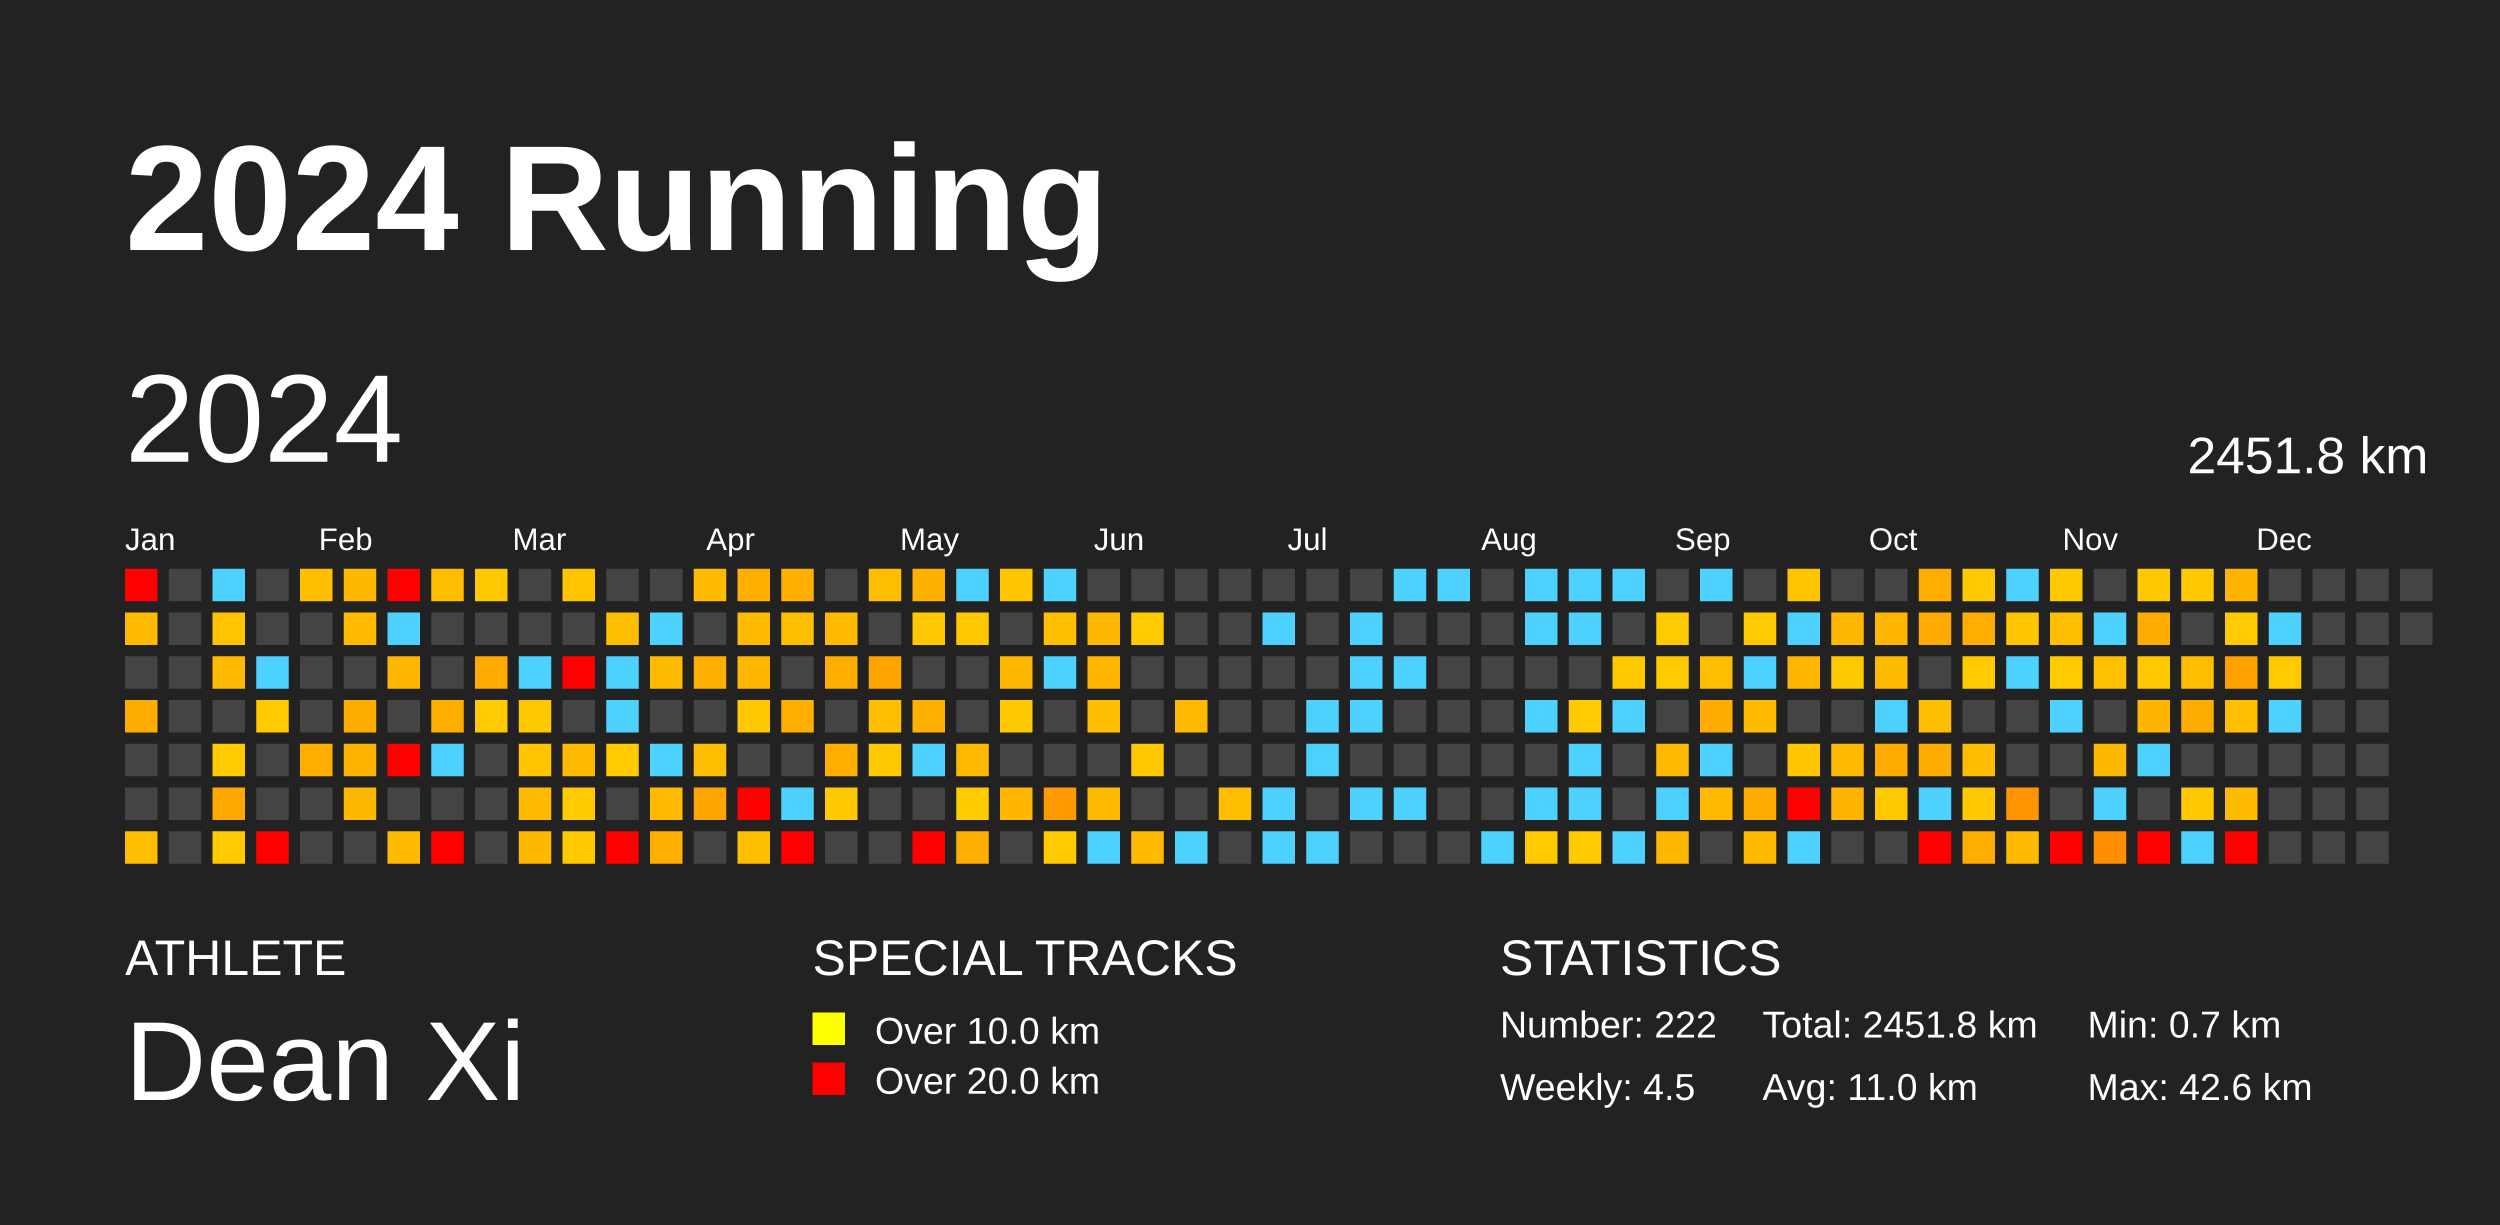
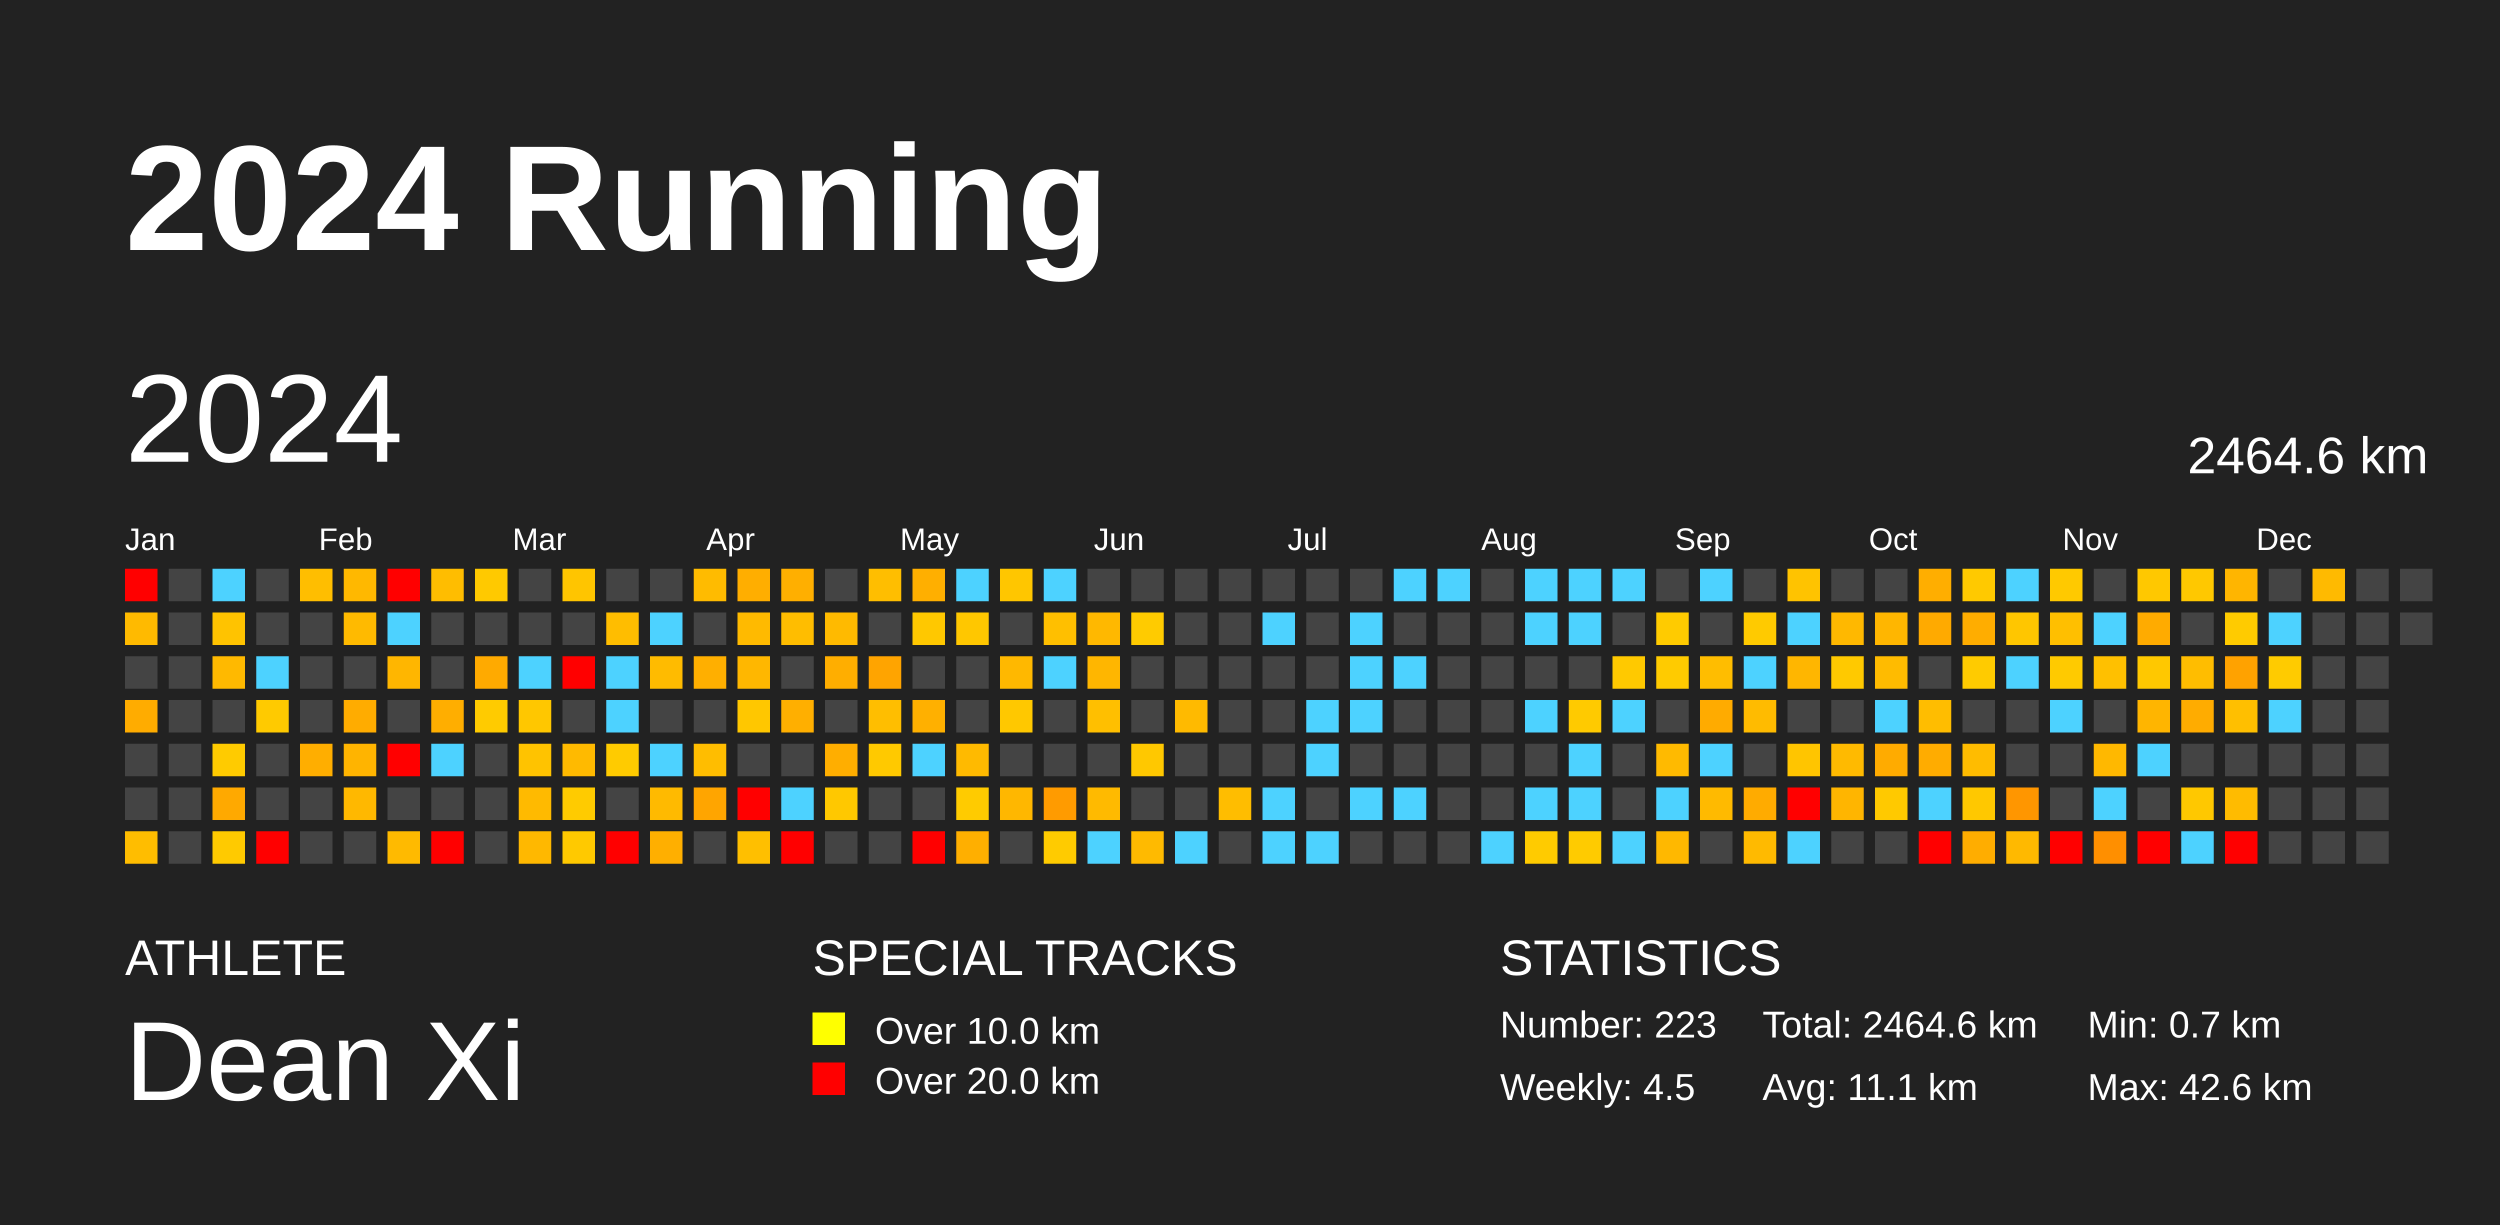
<svg xmlns="http://www.w3.org/2000/svg" baseProfile="full" height="98mm" version="1.1" viewBox="0,0,200,98" width="200mm">
  <defs />
  <rect fill="#222222" height="98" width="200" x="0" y="0" />
  <text fill="#FFFFFF" style="font-size:12px; font-family:Arial; font-weight:bold;" x="10" y="20">2024 Running</text>
  <text fill="#FFFFFF" style="font-size:4px; font-family:Arial" x="10" y="78">ATHLETE</text>
  <text fill="#FFFFFF" style="font-size:9px; font-family:Arial" x="10" y="88">Dean Xi</text>
  <text fill="#FFFFFF" style="font-size:4px; font-family:Arial" x="65" y="78">SPECIAL TRACKS</text>
  <rect fill="yellow" height="2.6" width="2.6" x="65" y="81" />
  <text fill="#FFFFFF" style="font-size:3px; font-family:Arial" x="70" y="83.5">Over 10.0 km</text>
  <rect fill="red" height="2.6" width="2.6" x="65" y="85" />
  <text fill="#FFFFFF" style="font-size:3px; font-family:Arial" x="70" y="87.5">Over 20.0 km</text>
  <text fill="#FFFFFF" style="font-size:4px; font-family:Arial" x="120" y="78">STATISTICS</text>
-   <text fill="#FFFFFF" style="font-size:3px; font-family:Arial" x="120" y="83">Number: 222</text>
+   <text fill="#FFFFFF" style="font-size:3px; font-family:Arial" x="120" y="83">Number: 223</text>
  <text fill="#FFFFFF" style="font-size:3px; font-family:Arial" x="120" y="88">Weekly: 4.5</text>
-   <text fill="#FFFFFF" style="font-size:3px; font-family:Arial" x="141" y="83">Total: 2451.8 km</text>
-   <text fill="#FFFFFF" style="font-size:3px; font-family:Arial" x="141" y="88">Avg: 11.0 km</text>
+   <text fill="#FFFFFF" style="font-size:3px; font-family:Arial" x="141" y="83">Total: 2464.6 km</text>
+   <text fill="#FFFFFF" style="font-size:3px; font-family:Arial" x="141" y="88">Avg: 11.1 km</text>
  <text fill="#FFFFFF" style="font-size:3px; font-family:Arial" x="167" y="83">Min: 0.7 km</text>
  <text fill="#FFFFFF" style="font-size:3px; font-family:Arial" x="167" y="88">Max: 42.6 km</text>
  <text dominant-baseline="hanging" fill="#FFFFFF" style="font-size:10.0px; font-family:Arial;" x="10" y="30">2024</text>
-   <text dominant-baseline="hanging" fill="#FFFFFF" style="font-size:4.125px; font-family:Arial;" x="175" y="35">2451.8 km</text>
+   <text dominant-baseline="hanging" fill="#FFFFFF" style="font-size:4.125px; font-family:Arial;" x="175" y="35">2464.6 km</text>
  <text fill="#FFFFFF" style="font-size:2.5px; font-family:Arial" x="10.0" y="44">Jan</text>
  <text fill="#FFFFFF" style="font-size:2.5px; font-family:Arial" x="25.5" y="44">Feb</text>
  <text fill="#FFFFFF" style="font-size:2.5px; font-family:Arial" x="41.0" y="44">Mar</text>
  <text fill="#FFFFFF" style="font-size:2.5px; font-family:Arial" x="56.5" y="44">Apr</text>
  <text fill="#FFFFFF" style="font-size:2.5px; font-family:Arial" x="72.0" y="44">May</text>
  <text fill="#FFFFFF" style="font-size:2.5px; font-family:Arial" x="87.5" y="44">Jun</text>
  <text fill="#FFFFFF" style="font-size:2.5px; font-family:Arial" x="103.0" y="44">Jul</text>
  <text fill="#FFFFFF" style="font-size:2.5px; font-family:Arial" x="118.5" y="44">Aug</text>
  <text fill="#FFFFFF" style="font-size:2.5px; font-family:Arial" x="134.0" y="44">Sep</text>
  <text fill="#FFFFFF" style="font-size:2.5px; font-family:Arial" x="149.5" y="44">Oct</text>
  <text fill="#FFFFFF" style="font-size:2.5px; font-family:Arial" x="165.0" y="44">Nov</text>
  <text fill="#FFFFFF" style="font-size:2.5px; font-family:Arial" x="180.5" y="44">Dec</text>
  <rect fill="red" height="2.6" width="2.6" x="10.0" y="45.5" />
  <rect fill="#ffba00" height="2.6" width="2.6" x="10.0" y="49.0" />
  <rect fill="#444444" height="2.6" width="2.6" x="10.0" y="52.5" />
  <rect fill="#ffac00" height="2.6" width="2.6" x="10.0" y="56.0" />
  <rect fill="#444444" height="2.6" width="2.6" x="10.0" y="59.5" />
  <rect fill="#444444" height="2.6" width="2.6" x="10.0" y="63.0" />
  <rect fill="#ffbd00" height="2.6" width="2.6" x="10.0" y="66.5" />
  <rect fill="#444444" height="2.6" width="2.6" x="13.5" y="45.5" />
  <rect fill="#444444" height="2.6" width="2.6" x="13.5" y="49.0" />
  <rect fill="#444444" height="2.6" width="2.6" x="13.5" y="52.5" />
  <rect fill="#444444" height="2.6" width="2.6" x="13.5" y="56.0" />
  <rect fill="#444444" height="2.6" width="2.6" x="13.5" y="59.5" />
  <rect fill="#444444" height="2.6" width="2.6" x="13.5" y="63.0" />
  <rect fill="#444444" height="2.6" width="2.6" x="13.5" y="66.5" />
  <rect fill="#4dd2ff" height="2.6" width="2.6" x="17.0" y="45.5" />
  <rect fill="#ffc300" height="2.6" width="2.6" x="17.0" y="49.0" />
  <rect fill="#ffb900" height="2.6" width="2.6" x="17.0" y="52.5" />
  <rect fill="#444444" height="2.6" width="2.6" x="17.0" y="56.0" />
  <rect fill="#ffcb00" height="2.6" width="2.6" x="17.0" y="59.5" />
  <rect fill="#ffa900" height="2.6" width="2.6" x="17.0" y="63.0" />
  <rect fill="#ffca00" height="2.6" width="2.6" x="17.0" y="66.5" />
  <rect fill="#444444" height="2.6" width="2.6" x="20.5" y="45.5" />
  <rect fill="#444444" height="2.6" width="2.6" x="20.5" y="49.0" />
  <rect fill="#4dd2ff" height="2.6" width="2.6" x="20.5" y="52.5" />
  <rect fill="#ffca00" height="2.6" width="2.6" x="20.5" y="56.0" />
  <rect fill="#444444" height="2.6" width="2.6" x="20.5" y="59.5" />
  <rect fill="#444444" height="2.6" width="2.6" x="20.5" y="63.0" />
  <rect fill="red" height="2.6" width="2.6" x="20.5" y="66.5" />
  <rect fill="#ffbe00" height="2.6" width="2.6" x="24.0" y="45.5" />
  <rect fill="#444444" height="2.6" width="2.6" x="24.0" y="49.0" />
  <rect fill="#444444" height="2.6" width="2.6" x="24.0" y="52.5" />
  <rect fill="#444444" height="2.6" width="2.6" x="24.0" y="56.0" />
  <rect fill="#ffae00" height="2.6" width="2.6" x="24.0" y="59.5" />
  <rect fill="#444444" height="2.6" width="2.6" x="24.0" y="63.0" />
  <rect fill="#444444" height="2.6" width="2.6" x="24.0" y="66.5" />
  <rect fill="#ffb800" height="2.6" width="2.6" x="27.5" y="45.5" />
  <rect fill="#ffba00" height="2.6" width="2.6" x="27.5" y="49.0" />
  <rect fill="#444444" height="2.6" width="2.6" x="27.5" y="52.5" />
  <rect fill="#ffac00" height="2.6" width="2.6" x="27.5" y="56.0" />
  <rect fill="#ffb400" height="2.6" width="2.6" x="27.5" y="59.5" />
  <rect fill="#ffb800" height="2.6" width="2.6" x="27.5" y="63.0" />
  <rect fill="#444444" height="2.6" width="2.6" x="27.5" y="66.5" />
  <rect fill="red" height="2.6" width="2.6" x="31.0" y="45.5" />
  <rect fill="#4dd2ff" height="2.6" width="2.6" x="31.0" y="49.0" />
  <rect fill="#ffb600" height="2.6" width="2.6" x="31.0" y="52.5" />
  <rect fill="#444444" height="2.6" width="2.6" x="31.0" y="56.0" />
  <rect fill="red" height="2.6" width="2.6" x="31.0" y="59.5" />
  <rect fill="#444444" height="2.6" width="2.6" x="31.0" y="63.0" />
  <rect fill="#ffba00" height="2.6" width="2.6" x="31.0" y="66.5" />
  <rect fill="#ffbd00" height="2.6" width="2.6" x="34.5" y="45.5" />
  <rect fill="#444444" height="2.6" width="2.6" x="34.5" y="49.0" />
  <rect fill="#444444" height="2.6" width="2.6" x="34.5" y="52.5" />
  <rect fill="#ffae00" height="2.6" width="2.6" x="34.5" y="56.0" />
  <rect fill="#4dd2ff" height="2.6" width="2.6" x="34.5" y="59.5" />
  <rect fill="#444444" height="2.6" width="2.6" x="34.5" y="63.0" />
  <rect fill="red" height="2.6" width="2.6" x="34.5" y="66.5" />
  <rect fill="#ffc900" height="2.6" width="2.6" x="38.0" y="45.5" />
  <rect fill="#444444" height="2.6" width="2.6" x="38.0" y="49.0" />
  <rect fill="#ffaa00" height="2.6" width="2.6" x="38.0" y="52.5" />
  <rect fill="#ffcb00" height="2.6" width="2.6" x="38.0" y="56.0" />
  <rect fill="#444444" height="2.6" width="2.6" x="38.0" y="59.5" />
  <rect fill="#444444" height="2.6" width="2.6" x="38.0" y="63.0" />
  <rect fill="#444444" height="2.6" width="2.6" x="38.0" y="66.5" />
  <rect fill="#444444" height="2.6" width="2.6" x="41.5" y="45.5" />
  <rect fill="#444444" height="2.6" width="2.6" x="41.5" y="49.0" />
  <rect fill="#4dd2ff" height="2.6" width="2.6" x="41.5" y="52.5" />
  <rect fill="#ffc700" height="2.6" width="2.6" x="41.5" y="56.0" />
  <rect fill="#ffc300" height="2.6" width="2.6" x="41.5" y="59.5" />
  <rect fill="#ffba00" height="2.6" width="2.6" x="41.5" y="63.0" />
  <rect fill="#ffb800" height="2.6" width="2.6" x="41.5" y="66.5" />
  <rect fill="#ffc500" height="2.6" width="2.6" x="45.0" y="45.5" />
  <rect fill="#444444" height="2.6" width="2.6" x="45.0" y="49.0" />
  <rect fill="red" height="2.6" width="2.6" x="45.0" y="52.5" />
  <rect fill="#444444" height="2.6" width="2.6" x="45.0" y="56.0" />
  <rect fill="#ffba00" height="2.6" width="2.6" x="45.0" y="59.5" />
  <rect fill="#ffcb00" height="2.6" width="2.6" x="45.0" y="63.0" />
  <rect fill="#ffc900" height="2.6" width="2.6" x="45.0" y="66.5" />
  <rect fill="#444444" height="2.6" width="2.6" x="48.5" y="45.5" />
  <rect fill="#ffbd00" height="2.6" width="2.6" x="48.5" y="49.0" />
  <rect fill="#4dd2ff" height="2.6" width="2.6" x="48.5" y="52.5" />
  <rect fill="#4dd2ff" height="2.6" width="2.6" x="48.5" y="56.0" />
  <rect fill="#ffcb00" height="2.6" width="2.6" x="48.5" y="59.5" />
  <rect fill="#444444" height="2.6" width="2.6" x="48.5" y="63.0" />
  <rect fill="red" height="2.6" width="2.6" x="48.5" y="66.5" />
  <rect fill="#444444" height="2.6" width="2.6" x="52.0" y="45.5" />
  <rect fill="#4dd2ff" height="2.6" width="2.6" x="52.0" y="49.0" />
  <rect fill="#ffbb00" height="2.6" width="2.6" x="52.0" y="52.5" />
  <rect fill="#444444" height="2.6" width="2.6" x="52.0" y="56.0" />
  <rect fill="#4dd2ff" height="2.6" width="2.6" x="52.0" y="59.5" />
  <rect fill="#ffba00" height="2.6" width="2.6" x="52.0" y="63.0" />
  <rect fill="#ffaf00" height="2.6" width="2.6" x="52.0" y="66.5" />
  <rect fill="#ffbb00" height="2.6" width="2.6" x="55.5" y="45.5" />
  <rect fill="#444444" height="2.6" width="2.6" x="55.5" y="49.0" />
  <rect fill="#ffaf00" height="2.6" width="2.6" x="55.5" y="52.5" />
  <rect fill="#444444" height="2.6" width="2.6" x="55.5" y="56.0" />
  <rect fill="#ffbd00" height="2.6" width="2.6" x="55.5" y="59.5" />
  <rect fill="#ffa500" height="2.6" width="2.6" x="55.5" y="63.0" />
  <rect fill="#444444" height="2.6" width="2.6" x="55.5" y="66.5" />
  <rect fill="#ffae00" height="2.6" width="2.6" x="59.0" y="45.5" />
  <rect fill="#ffba00" height="2.6" width="2.6" x="59.0" y="49.0" />
  <rect fill="#ffb700" height="2.6" width="2.6" x="59.0" y="52.5" />
  <rect fill="#ffc700" height="2.6" width="2.6" x="59.0" y="56.0" />
  <rect fill="#444444" height="2.6" width="2.6" x="59.0" y="59.5" />
  <rect fill="red" height="2.6" width="2.6" x="59.0" y="63.0" />
  <rect fill="#ffbf00" height="2.6" width="2.6" x="59.0" y="66.5" />
  <rect fill="#ffaf00" height="2.6" width="2.6" x="62.5" y="45.5" />
  <rect fill="#ffbd00" height="2.6" width="2.6" x="62.5" y="49.0" />
  <rect fill="#444444" height="2.6" width="2.6" x="62.5" y="52.5" />
  <rect fill="#ffaf00" height="2.6" width="2.6" x="62.5" y="56.0" />
  <rect fill="#444444" height="2.6" width="2.6" x="62.5" y="59.5" />
  <rect fill="#4dd2ff" height="2.6" width="2.6" x="62.5" y="63.0" />
  <rect fill="red" height="2.6" width="2.6" x="62.5" y="66.5" />
  <rect fill="#444444" height="2.6" width="2.6" x="66.0" y="45.5" />
  <rect fill="#ffba00" height="2.6" width="2.6" x="66.0" y="49.0" />
  <rect fill="#ffae00" height="2.6" width="2.6" x="66.0" y="52.5" />
  <rect fill="#444444" height="2.6" width="2.6" x="66.0" y="56.0" />
  <rect fill="#ffae00" height="2.6" width="2.6" x="66.0" y="59.5" />
  <rect fill="#ffc800" height="2.6" width="2.6" x="66.0" y="63.0" />
  <rect fill="#444444" height="2.6" width="2.6" x="66.0" y="66.5" />
  <rect fill="#ffbe00" height="2.6" width="2.6" x="69.5" y="45.5" />
  <rect fill="#444444" height="2.6" width="2.6" x="69.5" y="49.0" />
  <rect fill="#ffa400" height="2.6" width="2.6" x="69.5" y="52.5" />
  <rect fill="#ffbe00" height="2.6" width="2.6" x="69.5" y="56.0" />
  <rect fill="#ffc900" height="2.6" width="2.6" x="69.5" y="59.5" />
  <rect fill="#444444" height="2.6" width="2.6" x="69.5" y="63.0" />
  <rect fill="#444444" height="2.6" width="2.6" x="69.5" y="66.5" />
  <rect fill="#ffaf00" height="2.6" width="2.6" x="73.0" y="45.5" />
  <rect fill="#ffc800" height="2.6" width="2.6" x="73.0" y="49.0" />
  <rect fill="#444444" height="2.6" width="2.6" x="73.0" y="52.5" />
  <rect fill="#ffb000" height="2.6" width="2.6" x="73.0" y="56.0" />
  <rect fill="#4dd2ff" height="2.6" width="2.6" x="73.0" y="59.5" />
  <rect fill="#444444" height="2.6" width="2.6" x="73.0" y="63.0" />
  <rect fill="red" height="2.6" width="2.6" x="73.0" y="66.5" />
  <rect fill="#4dd2ff" height="2.6" width="2.6" x="76.5" y="45.5" />
  <rect fill="#ffc700" height="2.6" width="2.6" x="76.5" y="49.0" />
  <rect fill="#444444" height="2.6" width="2.6" x="76.5" y="52.5" />
  <rect fill="#444444" height="2.6" width="2.6" x="76.5" y="56.0" />
  <rect fill="#ffba00" height="2.6" width="2.6" x="76.5" y="59.5" />
  <rect fill="#ffcb00" height="2.6" width="2.6" x="76.5" y="63.0" />
  <rect fill="#ffaf00" height="2.6" width="2.6" x="76.5" y="66.5" />
  <rect fill="#ffc600" height="2.6" width="2.6" x="80.0" y="45.5" />
  <rect fill="#444444" height="2.6" width="2.6" x="80.0" y="49.0" />
  <rect fill="#ffb800" height="2.6" width="2.6" x="80.0" y="52.5" />
  <rect fill="#ffc800" height="2.6" width="2.6" x="80.0" y="56.0" />
  <rect fill="#444444" height="2.6" width="2.6" x="80.0" y="59.5" />
  <rect fill="#ffb700" height="2.6" width="2.6" x="80.0" y="63.0" />
  <rect fill="#444444" height="2.6" width="2.6" x="80.0" y="66.5" />
  <rect fill="#4dd2ff" height="2.6" width="2.6" x="83.5" y="45.5" />
  <rect fill="#ffbf00" height="2.6" width="2.6" x="83.5" y="49.0" />
  <rect fill="#4dd2ff" height="2.6" width="2.6" x="83.5" y="52.5" />
  <rect fill="#444444" height="2.6" width="2.6" x="83.5" y="56.0" />
  <rect fill="#444444" height="2.6" width="2.6" x="83.5" y="59.5" />
  <rect fill="#ff9b00" height="2.6" width="2.6" x="83.5" y="63.0" />
  <rect fill="#ffcb00" height="2.6" width="2.6" x="83.5" y="66.5" />
  <rect fill="#444444" height="2.6" width="2.6" x="87.0" y="45.5" />
  <rect fill="#ffb800" height="2.6" width="2.6" x="87.0" y="49.0" />
  <rect fill="#ffb600" height="2.6" width="2.6" x="87.0" y="52.5" />
  <rect fill="#ffbf00" height="2.6" width="2.6" x="87.0" y="56.0" />
  <rect fill="#444444" height="2.6" width="2.6" x="87.0" y="59.5" />
  <rect fill="#ffba00" height="2.6" width="2.6" x="87.0" y="63.0" />
  <rect fill="#4dd2ff" height="2.6" width="2.6" x="87.0" y="66.5" />
  <rect fill="#444444" height="2.6" width="2.6" x="90.5" y="45.5" />
  <rect fill="#ffcb00" height="2.6" width="2.6" x="90.5" y="49.0" />
  <rect fill="#444444" height="2.6" width="2.6" x="90.5" y="52.5" />
  <rect fill="#444444" height="2.6" width="2.6" x="90.5" y="56.0" />
  <rect fill="#ffc800" height="2.6" width="2.6" x="90.5" y="59.5" />
  <rect fill="#444444" height="2.6" width="2.6" x="90.5" y="63.0" />
  <rect fill="#ffba00" height="2.6" width="2.6" x="90.5" y="66.5" />
  <rect fill="#444444" height="2.6" width="2.6" x="94.0" y="45.5" />
  <rect fill="#444444" height="2.6" width="2.6" x="94.0" y="49.0" />
  <rect fill="#444444" height="2.6" width="2.6" x="94.0" y="52.5" />
  <rect fill="#ffba00" height="2.6" width="2.6" x="94.0" y="56.0" />
  <rect fill="#444444" height="2.6" width="2.6" x="94.0" y="59.5" />
  <rect fill="#444444" height="2.6" width="2.6" x="94.0" y="63.0" />
  <rect fill="#4dd2ff" height="2.6" width="2.6" x="94.0" y="66.5" />
  <rect fill="#444444" height="2.6" width="2.6" x="97.5" y="45.5" />
  <rect fill="#444444" height="2.6" width="2.6" x="97.5" y="49.0" />
  <rect fill="#444444" height="2.6" width="2.6" x="97.5" y="52.5" />
  <rect fill="#444444" height="2.6" width="2.6" x="97.5" y="56.0" />
  <rect fill="#444444" height="2.6" width="2.6" x="97.5" y="59.5" />
  <rect fill="#ffbd00" height="2.6" width="2.6" x="97.5" y="63.0" />
  <rect fill="#444444" height="2.6" width="2.6" x="97.5" y="66.5" />
  <rect fill="#444444" height="2.6" width="2.6" x="101.0" y="45.5" />
  <rect fill="#4dd2ff" height="2.6" width="2.6" x="101.0" y="49.0" />
  <rect fill="#444444" height="2.6" width="2.6" x="101.0" y="52.5" />
  <rect fill="#444444" height="2.6" width="2.6" x="101.0" y="56.0" />
  <rect fill="#444444" height="2.6" width="2.6" x="101.0" y="59.5" />
  <rect fill="#4dd2ff" height="2.6" width="2.6" x="101.0" y="63.0" />
  <rect fill="#4dd2ff" height="2.6" width="2.6" x="101.0" y="66.5" />
  <rect fill="#444444" height="2.6" width="2.6" x="104.5" y="45.5" />
  <rect fill="#444444" height="2.6" width="2.6" x="104.5" y="49.0" />
  <rect fill="#444444" height="2.6" width="2.6" x="104.5" y="52.5" />
  <rect fill="#4dd2ff" height="2.6" width="2.6" x="104.5" y="56.0" />
  <rect fill="#4dd2ff" height="2.6" width="2.6" x="104.5" y="59.5" />
  <rect fill="#444444" height="2.6" width="2.6" x="104.5" y="63.0" />
  <rect fill="#4dd2ff" height="2.6" width="2.6" x="104.5" y="66.5" />
  <rect fill="#444444" height="2.6" width="2.6" x="108.0" y="45.5" />
  <rect fill="#4dd2ff" height="2.6" width="2.6" x="108.0" y="49.0" />
  <rect fill="#4dd2ff" height="2.6" width="2.6" x="108.0" y="52.5" />
  <rect fill="#4dd2ff" height="2.6" width="2.6" x="108.0" y="56.0" />
  <rect fill="#444444" height="2.6" width="2.6" x="108.0" y="59.5" />
  <rect fill="#4dd2ff" height="2.6" width="2.6" x="108.0" y="63.0" />
  <rect fill="#444444" height="2.6" width="2.6" x="108.0" y="66.5" />
  <rect fill="#4dd2ff" height="2.6" width="2.6" x="111.5" y="45.5" />
  <rect fill="#444444" height="2.6" width="2.6" x="111.5" y="49.0" />
  <rect fill="#4dd2ff" height="2.6" width="2.6" x="111.5" y="52.5" />
  <rect fill="#444444" height="2.6" width="2.6" x="111.5" y="56.0" />
  <rect fill="#444444" height="2.6" width="2.6" x="111.5" y="59.5" />
  <rect fill="#4dd2ff" height="2.6" width="2.6" x="111.5" y="63.0" />
  <rect fill="#444444" height="2.6" width="2.6" x="111.5" y="66.5" />
  <rect fill="#4dd2ff" height="2.6" width="2.6" x="115.0" y="45.5" />
  <rect fill="#444444" height="2.6" width="2.6" x="115.0" y="49.0" />
  <rect fill="#444444" height="2.6" width="2.6" x="115.0" y="52.5" />
  <rect fill="#444444" height="2.6" width="2.6" x="115.0" y="56.0" />
  <rect fill="#444444" height="2.6" width="2.6" x="115.0" y="59.5" />
  <rect fill="#444444" height="2.6" width="2.6" x="115.0" y="63.0" />
  <rect fill="#444444" height="2.6" width="2.6" x="115.0" y="66.5" />
  <rect fill="#444444" height="2.6" width="2.6" x="118.5" y="45.5" />
  <rect fill="#444444" height="2.6" width="2.6" x="118.5" y="49.0" />
  <rect fill="#444444" height="2.6" width="2.6" x="118.5" y="52.5" />
  <rect fill="#444444" height="2.6" width="2.6" x="118.5" y="56.0" />
  <rect fill="#444444" height="2.6" width="2.6" x="118.5" y="59.5" />
  <rect fill="#444444" height="2.6" width="2.6" x="118.5" y="63.0" />
  <rect fill="#4dd2ff" height="2.6" width="2.6" x="118.5" y="66.5" />
  <rect fill="#4dd2ff" height="2.6" width="2.6" x="122.0" y="45.5" />
  <rect fill="#4dd2ff" height="2.6" width="2.6" x="122.0" y="49.0" />
  <rect fill="#444444" height="2.6" width="2.6" x="122.0" y="52.5" />
  <rect fill="#4dd2ff" height="2.6" width="2.6" x="122.0" y="56.0" />
  <rect fill="#444444" height="2.6" width="2.6" x="122.0" y="59.5" />
  <rect fill="#4dd2ff" height="2.6" width="2.6" x="122.0" y="63.0" />
  <rect fill="#ffcb00" height="2.6" width="2.6" x="122.0" y="66.5" />
  <rect fill="#4dd2ff" height="2.6" width="2.6" x="125.5" y="45.5" />
  <rect fill="#4dd2ff" height="2.6" width="2.6" x="125.5" y="49.0" />
  <rect fill="#444444" height="2.6" width="2.6" x="125.5" y="52.5" />
  <rect fill="#ffca00" height="2.6" width="2.6" x="125.5" y="56.0" />
  <rect fill="#4dd2ff" height="2.6" width="2.6" x="125.5" y="59.5" />
  <rect fill="#4dd2ff" height="2.6" width="2.6" x="125.5" y="63.0" />
  <rect fill="#ffcb00" height="2.6" width="2.6" x="125.5" y="66.5" />
  <rect fill="#4dd2ff" height="2.6" width="2.6" x="129.0" y="45.5" />
  <rect fill="#444444" height="2.6" width="2.6" x="129.0" y="49.0" />
  <rect fill="#ffc900" height="2.6" width="2.6" x="129.0" y="52.5" />
  <rect fill="#4dd2ff" height="2.6" width="2.6" x="129.0" y="56.0" />
  <rect fill="#444444" height="2.6" width="2.6" x="129.0" y="59.5" />
  <rect fill="#444444" height="2.6" width="2.6" x="129.0" y="63.0" />
  <rect fill="#4dd2ff" height="2.6" width="2.6" x="129.0" y="66.5" />
  <rect fill="#444444" height="2.6" width="2.6" x="132.5" y="45.5" />
  <rect fill="#ffcb00" height="2.6" width="2.6" x="132.5" y="49.0" />
  <rect fill="#ffcb00" height="2.6" width="2.6" x="132.5" y="52.5" />
  <rect fill="#444444" height="2.6" width="2.6" x="132.5" y="56.0" />
  <rect fill="#ffba00" height="2.6" width="2.6" x="132.5" y="59.5" />
  <rect fill="#4dd2ff" height="2.6" width="2.6" x="132.5" y="63.0" />
  <rect fill="#ffb800" height="2.6" width="2.6" x="132.5" y="66.5" />
  <rect fill="#4dd2ff" height="2.6" width="2.6" x="136.0" y="45.5" />
  <rect fill="#444444" height="2.6" width="2.6" x="136.0" y="49.0" />
  <rect fill="#ffbd00" height="2.6" width="2.6" x="136.0" y="52.5" />
  <rect fill="#ffab00" height="2.6" width="2.6" x="136.0" y="56.0" />
  <rect fill="#4dd2ff" height="2.6" width="2.6" x="136.0" y="59.5" />
  <rect fill="#ffba00" height="2.6" width="2.6" x="136.0" y="63.0" />
  <rect fill="#444444" height="2.6" width="2.6" x="136.0" y="66.5" />
  <rect fill="#444444" height="2.6" width="2.6" x="139.5" y="45.5" />
  <rect fill="#ffca00" height="2.6" width="2.6" x="139.5" y="49.0" />
  <rect fill="#4dd2ff" height="2.6" width="2.6" x="139.5" y="52.5" />
  <rect fill="#ffbb00" height="2.6" width="2.6" x="139.5" y="56.0" />
  <rect fill="#444444" height="2.6" width="2.6" x="139.5" y="59.5" />
  <rect fill="#ffab00" height="2.6" width="2.6" x="139.5" y="63.0" />
  <rect fill="#ffba00" height="2.6" width="2.6" x="139.5" y="66.5" />
  <rect fill="#ffc300" height="2.6" width="2.6" x="143.0" y="45.5" />
  <rect fill="#4dd2ff" height="2.6" width="2.6" x="143.0" y="49.0" />
  <rect fill="#ffb600" height="2.6" width="2.6" x="143.0" y="52.5" />
  <rect fill="#444444" height="2.6" width="2.6" x="143.0" y="56.0" />
  <rect fill="#ffc500" height="2.6" width="2.6" x="143.0" y="59.5" />
  <rect fill="red" height="2.6" width="2.6" x="143.0" y="63.0" />
  <rect fill="#4dd2ff" height="2.6" width="2.6" x="143.0" y="66.5" />
  <rect fill="#444444" height="2.6" width="2.6" x="146.5" y="45.5" />
  <rect fill="#ffb800" height="2.6" width="2.6" x="146.5" y="49.0" />
  <rect fill="#ffc900" height="2.6" width="2.6" x="146.5" y="52.5" />
  <rect fill="#444444" height="2.6" width="2.6" x="146.5" y="56.0" />
  <rect fill="#ffba00" height="2.6" width="2.6" x="146.5" y="59.5" />
  <rect fill="#ffb500" height="2.6" width="2.6" x="146.5" y="63.0" />
  <rect fill="#444444" height="2.6" width="2.6" x="146.5" y="66.5" />
  <rect fill="#444444" height="2.6" width="2.6" x="150.0" y="45.5" />
  <rect fill="#ffb600" height="2.6" width="2.6" x="150.0" y="49.0" />
  <rect fill="#ffbb00" height="2.6" width="2.6" x="150.0" y="52.5" />
  <rect fill="#4dd2ff" height="2.6" width="2.6" x="150.0" y="56.0" />
  <rect fill="#ffab00" height="2.6" width="2.6" x="150.0" y="59.5" />
  <rect fill="#ffc900" height="2.6" width="2.6" x="150.0" y="63.0" />
  <rect fill="#444444" height="2.6" width="2.6" x="150.0" y="66.5" />
  <rect fill="#ffae00" height="2.6" width="2.6" x="153.5" y="45.5" />
  <rect fill="#ffaa00" height="2.6" width="2.6" x="153.5" y="49.0" />
  <rect fill="#444444" height="2.6" width="2.6" x="153.5" y="52.5" />
  <rect fill="#ffbd00" height="2.6" width="2.6" x="153.5" y="56.0" />
  <rect fill="#ffac00" height="2.6" width="2.6" x="153.5" y="59.5" />
  <rect fill="#4dd2ff" height="2.6" width="2.6" x="153.5" y="63.0" />
  <rect fill="red" height="2.6" width="2.6" x="153.5" y="66.5" />
  <rect fill="#ffc900" height="2.6" width="2.6" x="157.0" y="45.5" />
  <rect fill="#ffad00" height="2.6" width="2.6" x="157.0" y="49.0" />
  <rect fill="#ffcb00" height="2.6" width="2.6" x="157.0" y="52.5" />
  <rect fill="#444444" height="2.6" width="2.6" x="157.0" y="56.0" />
  <rect fill="#ffbc00" height="2.6" width="2.6" x="157.0" y="59.5" />
  <rect fill="#ffc800" height="2.6" width="2.6" x="157.0" y="63.0" />
  <rect fill="#ffad00" height="2.6" width="2.6" x="157.0" y="66.5" />
  <rect fill="#4dd2ff" height="2.6" width="2.6" x="160.5" y="45.5" />
  <rect fill="#ffc600" height="2.6" width="2.6" x="160.5" y="49.0" />
  <rect fill="#4dd2ff" height="2.6" width="2.6" x="160.5" y="52.5" />
  <rect fill="#444444" height="2.6" width="2.6" x="160.5" y="56.0" />
  <rect fill="#444444" height="2.6" width="2.6" x="160.5" y="59.5" />
  <rect fill="#ff9600" height="2.6" width="2.6" x="160.5" y="63.0" />
  <rect fill="#ffb900" height="2.6" width="2.6" x="160.5" y="66.5" />
  <rect fill="#ffc900" height="2.6" width="2.6" x="164.0" y="45.5" />
  <rect fill="#ffbf00" height="2.6" width="2.6" x="164.0" y="49.0" />
  <rect fill="#ffca00" height="2.6" width="2.6" x="164.0" y="52.5" />
  <rect fill="#4dd2ff" height="2.6" width="2.6" x="164.0" y="56.0" />
  <rect fill="#444444" height="2.6" width="2.6" x="164.0" y="59.5" />
  <rect fill="#444444" height="2.6" width="2.6" x="164.0" y="63.0" />
  <rect fill="red" height="2.6" width="2.6" x="164.0" y="66.5" />
  <rect fill="#444444" height="2.6" width="2.6" x="167.5" y="45.5" />
  <rect fill="#4dd2ff" height="2.6" width="2.6" x="167.5" y="49.0" />
  <rect fill="#ffc000" height="2.6" width="2.6" x="167.5" y="52.5" />
  <rect fill="#444444" height="2.6" width="2.6" x="167.5" y="56.0" />
  <rect fill="#ffb800" height="2.6" width="2.6" x="167.5" y="59.5" />
  <rect fill="#4dd2ff" height="2.6" width="2.6" x="167.5" y="63.0" />
  <rect fill="#ff8f00" height="2.6" width="2.6" x="167.5" y="66.5" />
  <rect fill="#ffc800" height="2.6" width="2.6" x="171.0" y="45.5" />
  <rect fill="#ffab00" height="2.6" width="2.6" x="171.0" y="49.0" />
  <rect fill="#ffc800" height="2.6" width="2.6" x="171.0" y="52.5" />
  <rect fill="#ffb500" height="2.6" width="2.6" x="171.0" y="56.0" />
  <rect fill="#4dd2ff" height="2.6" width="2.6" x="171.0" y="59.5" />
  <rect fill="#444444" height="2.6" width="2.6" x="171.0" y="63.0" />
  <rect fill="red" height="2.6" width="2.6" x="171.0" y="66.5" />
  <rect fill="#ffc800" height="2.6" width="2.6" x="174.5" y="45.5" />
  <rect fill="#444444" height="2.6" width="2.6" x="174.5" y="49.0" />
  <rect fill="#ffbd00" height="2.6" width="2.6" x="174.5" y="52.5" />
  <rect fill="#ffac00" height="2.6" width="2.6" x="174.5" y="56.0" />
  <rect fill="#444444" height="2.6" width="2.6" x="174.5" y="59.5" />
  <rect fill="#ffc800" height="2.6" width="2.6" x="174.5" y="63.0" />
  <rect fill="#4dd2ff" height="2.6" width="2.6" x="174.5" y="66.5" />
  <rect fill="#ffb500" height="2.6" width="2.6" x="178.0" y="45.5" />
  <rect fill="#ffcb00" height="2.6" width="2.6" x="178.0" y="49.0" />
  <rect fill="#ffa200" height="2.6" width="2.6" x="178.0" y="52.5" />
  <rect fill="#ffbf00" height="2.6" width="2.6" x="178.0" y="56.0" />
  <rect fill="#444444" height="2.6" width="2.6" x="178.0" y="59.5" />
  <rect fill="#ffbb00" height="2.6" width="2.6" x="178.0" y="63.0" />
  <rect fill="red" height="2.6" width="2.6" x="178.0" y="66.5" />
  <rect fill="#444444" height="2.6" width="2.6" x="181.5" y="45.5" />
  <rect fill="#4dd2ff" height="2.6" width="2.6" x="181.5" y="49.0" />
  <rect fill="#ffcb00" height="2.6" width="2.6" x="181.5" y="52.5" />
  <rect fill="#4dd2ff" height="2.6" width="2.6" x="181.5" y="56.0" />
  <rect fill="#444444" height="2.6" width="2.6" x="181.5" y="59.5" />
  <rect fill="#444444" height="2.6" width="2.6" x="181.5" y="63.0" />
  <rect fill="#444444" height="2.6" width="2.6" x="181.5" y="66.5" />
-   <rect fill="#444444" height="2.6" width="2.6" x="185.0" y="45.5" />
+   <rect fill="#ffba00" height="2.6" width="2.6" x="185.0" y="45.5" />
  <rect fill="#444444" height="2.6" width="2.6" x="185.0" y="49.0" />
  <rect fill="#444444" height="2.6" width="2.6" x="185.0" y="52.5" />
  <rect fill="#444444" height="2.6" width="2.6" x="185.0" y="56.0" />
  <rect fill="#444444" height="2.6" width="2.6" x="185.0" y="59.5" />
  <rect fill="#444444" height="2.6" width="2.6" x="185.0" y="63.0" />
  <rect fill="#444444" height="2.6" width="2.6" x="185.0" y="66.5" />
  <rect fill="#444444" height="2.6" width="2.6" x="188.5" y="45.5" />
  <rect fill="#444444" height="2.6" width="2.6" x="188.5" y="49.0" />
  <rect fill="#444444" height="2.6" width="2.6" x="188.5" y="52.5" />
  <rect fill="#444444" height="2.6" width="2.6" x="188.5" y="56.0" />
  <rect fill="#444444" height="2.6" width="2.6" x="188.5" y="59.5" />
  <rect fill="#444444" height="2.6" width="2.6" x="188.5" y="63.0" />
  <rect fill="#444444" height="2.6" width="2.6" x="188.5" y="66.5" />
  <rect fill="#444444" height="2.6" width="2.6" x="192.0" y="45.5" />
  <rect fill="#444444" height="2.6" width="2.6" x="192.0" y="49.0" />
</svg>
